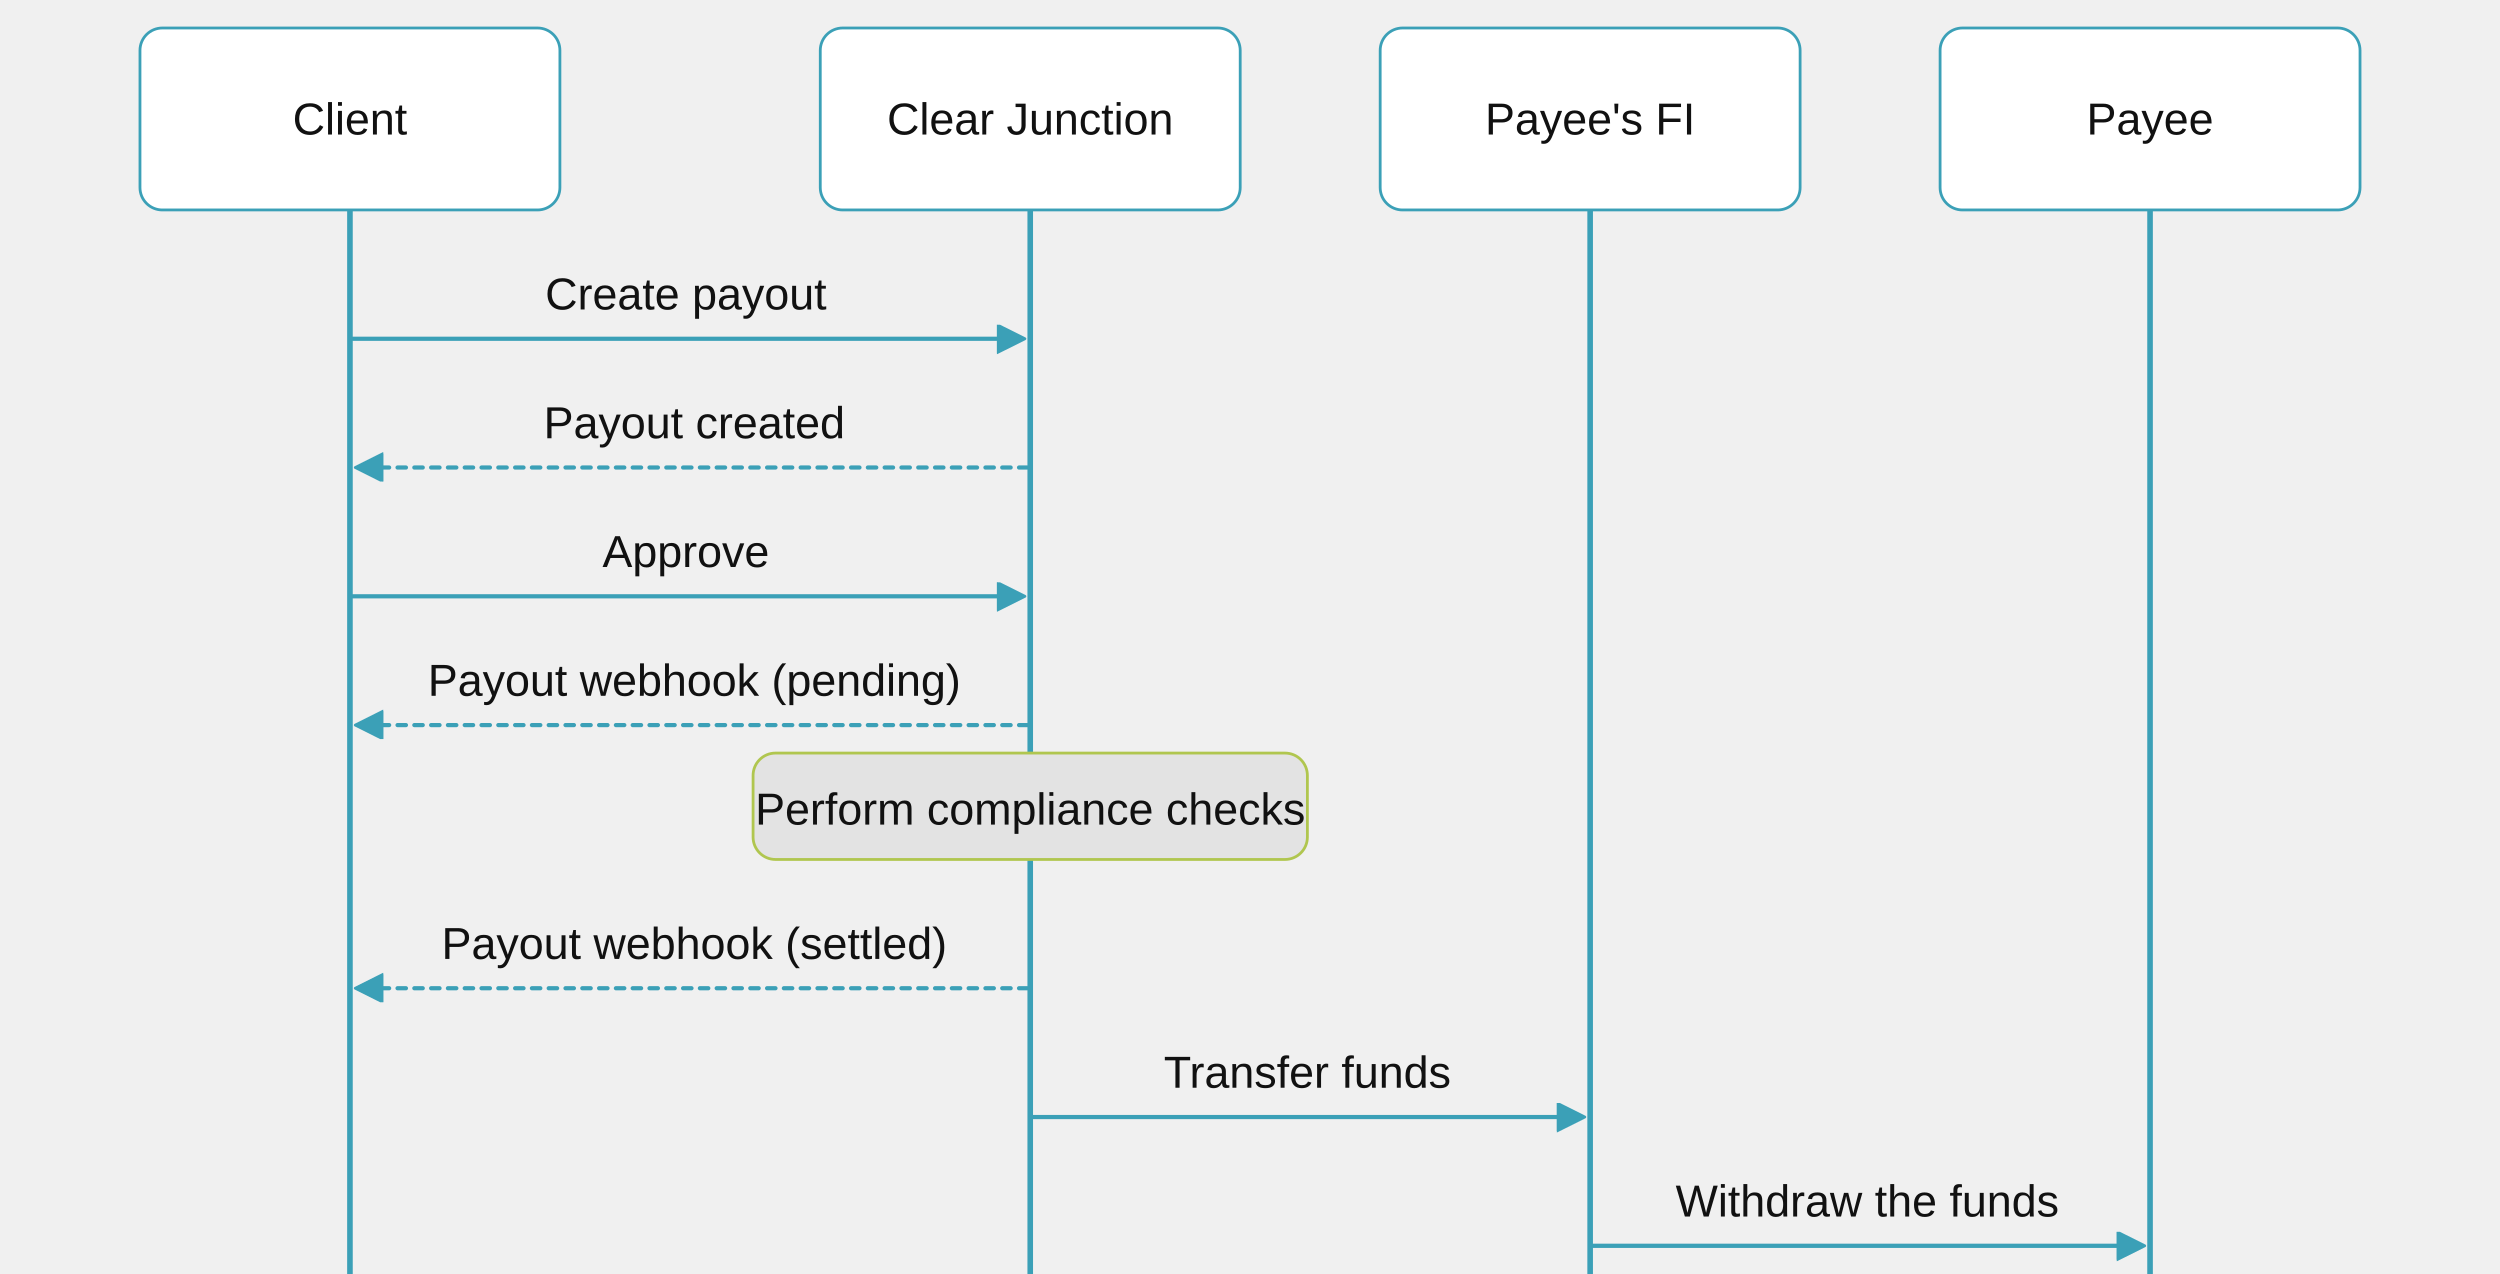
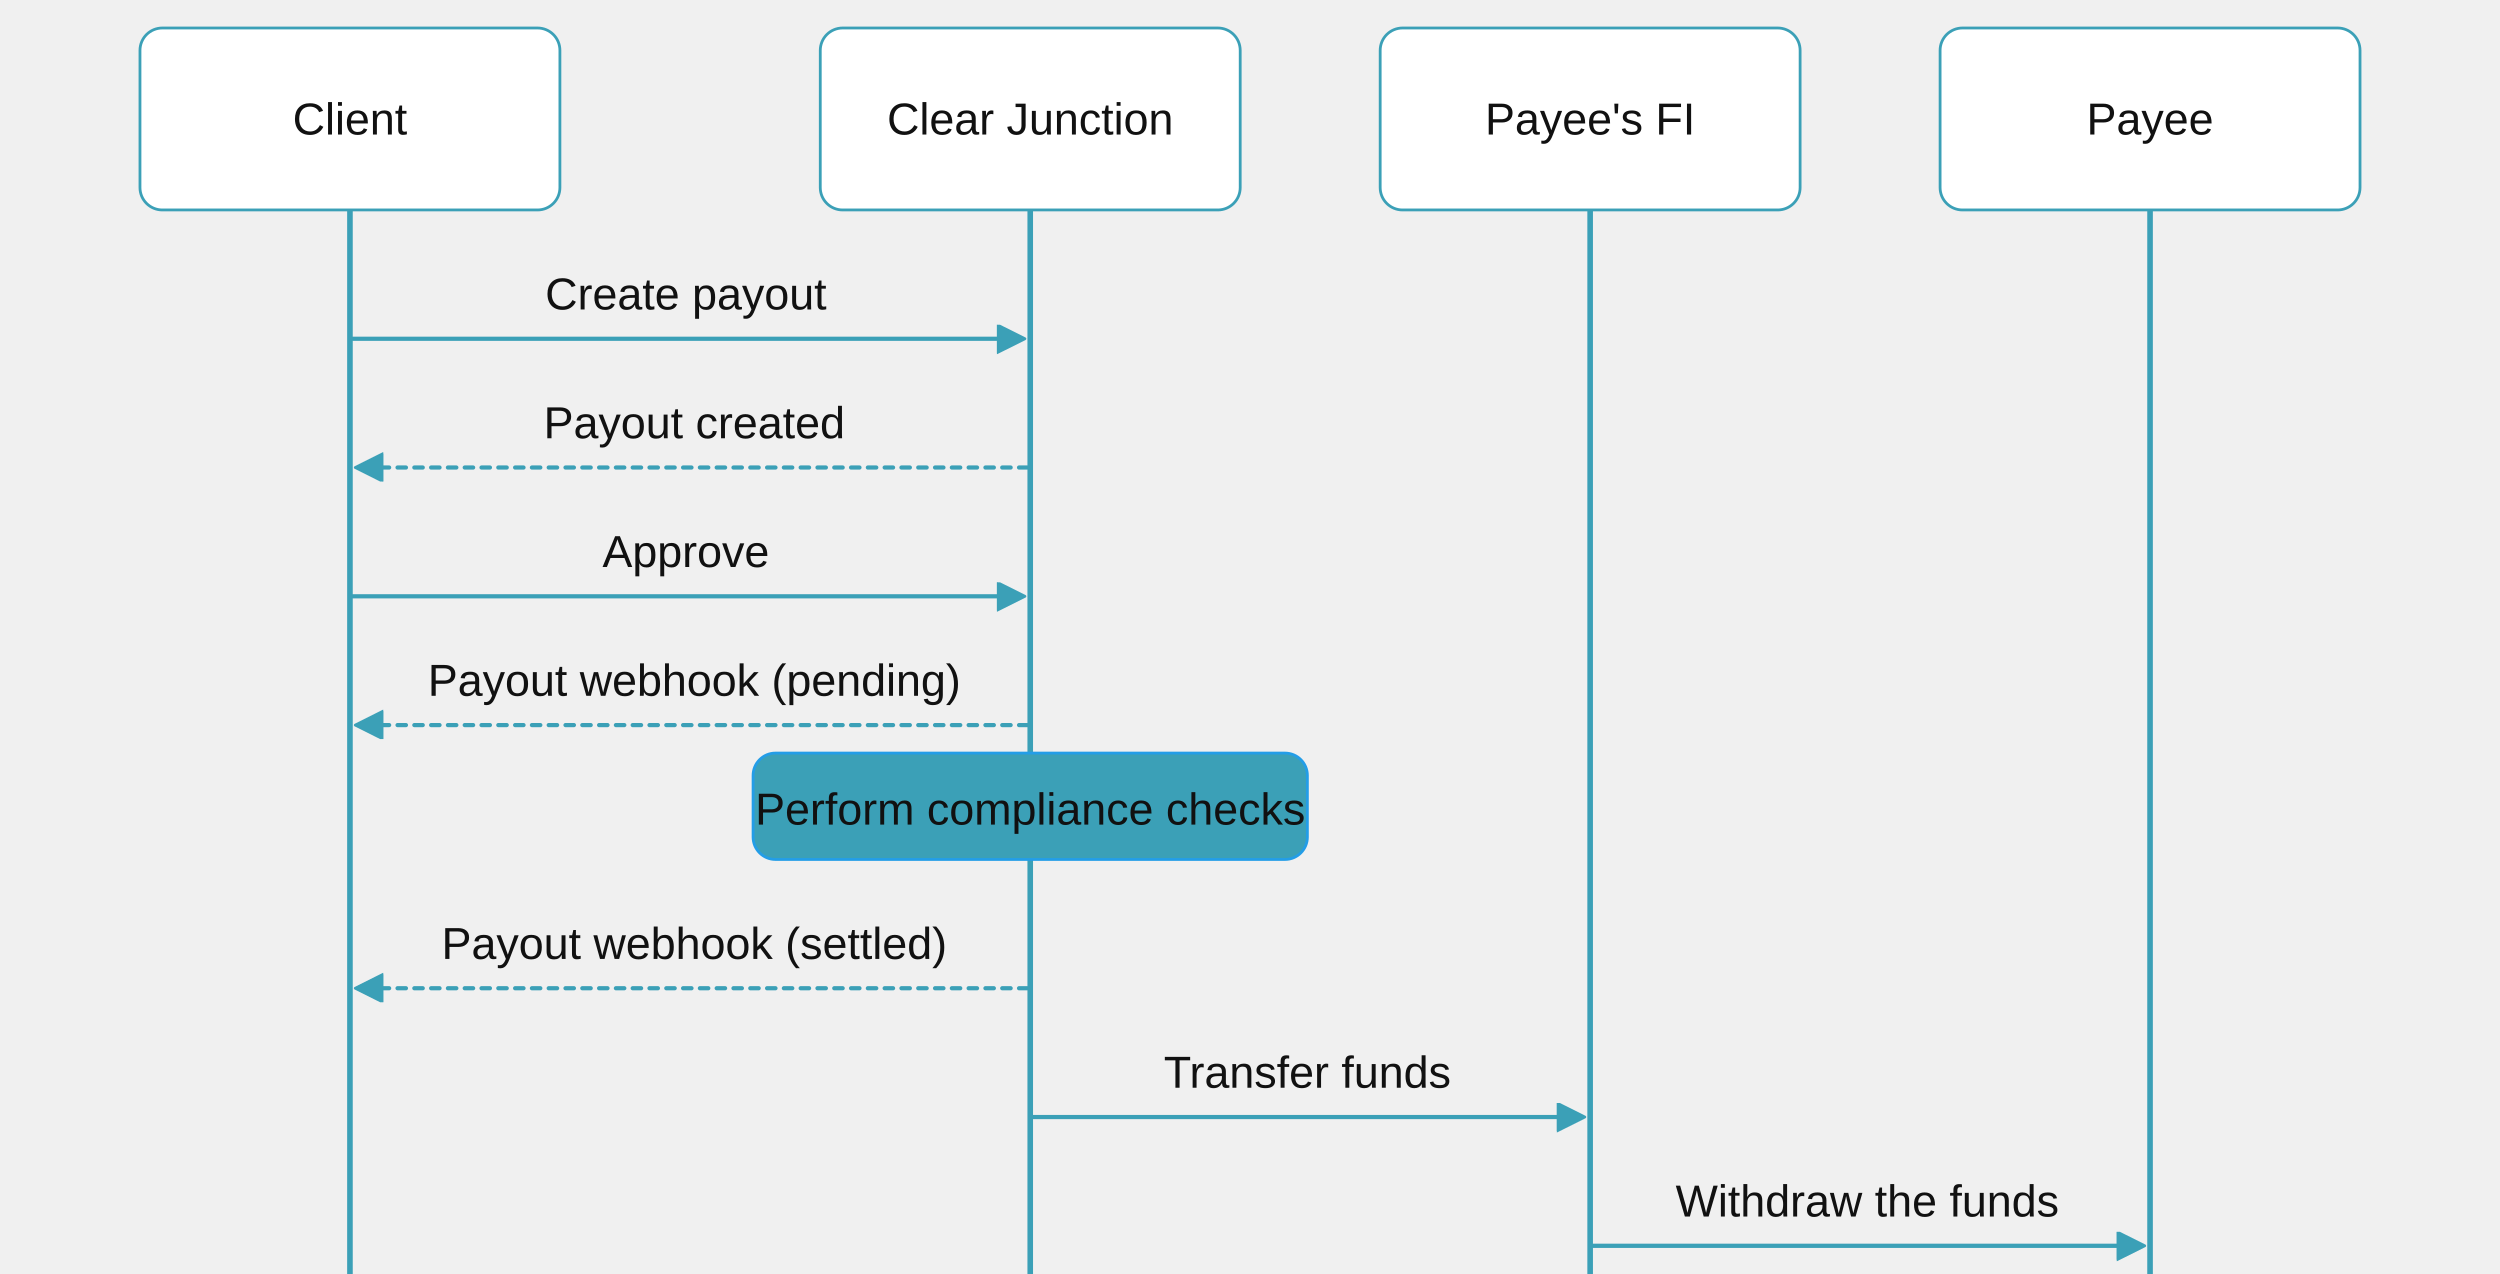
<svg xmlns="http://www.w3.org/2000/svg" aria-roledescription="sequence" role="graphics-document document" viewBox="-50 -10 893 455" style="max-width: 893px; background-color: transparent;" width="100%" id="my-svg">
  <g>
    <line stroke="#999" stroke-width="0.5px" class="200" y2="2000" x2="718" y1="5" x1="718" id="actor3" />
    <g id="root-3">
      <rect class="actor actor-top" ry="8" rx="8" name="Payee" height="65" width="150" stroke="#666" fill="#eaeaea" y="0" x="643" />
      <text style="text-anchor: middle; font-size: 16px; font-weight: 400;" class="actor" alignment-baseline="central" dominant-baseline="central" y="32.5" x="718">
        <tspan dy="0" x="718">Payee</tspan>
      </text>
    </g>
  </g>
  <g>
    <line stroke="#999" stroke-width="0.5px" class="200" y2="2000" x2="518" y1="5" x1="518" id="actor2" />
    <g id="root-2">
      <rect class="actor actor-top" ry="8" rx="8" name="PayeeAgent" height="65" width="150" stroke="#666" fill="#eaeaea" y="0" x="443" />
      <text style="text-anchor: middle; font-size: 16px; font-weight: 400;" class="actor" alignment-baseline="central" dominant-baseline="central" y="32.5" x="518">
        <tspan dy="0" x="518">Payee's FI</tspan>
      </text>
    </g>
  </g>
  <g>
    <line stroke="#999" stroke-width="0.5px" class="200" y2="2000" x2="318" y1="5" x1="318" id="actor1" />
    <g id="root-1">
      <rect class="actor actor-top" ry="8" rx="8" name="CJ" height="65" width="150" stroke="#666" fill="#eaeaea" y="0" x="243" />
      <text style="text-anchor: middle; font-size: 16px; font-weight: 400;" class="actor" alignment-baseline="central" dominant-baseline="central" y="32.5" x="318">
        <tspan dy="0" x="318">Clear Junction</tspan>
      </text>
    </g>
  </g>
  <g>
    <line stroke="#999" stroke-width="0.5px" class="200" y2="2000" x2="75" y1="5" x1="75" id="actor0" />
    <g id="root-0">
      <rect class="actor actor-top" ry="8" rx="8" name="Client" height="65" width="150" stroke="#666" fill="#eaeaea" y="0" x="0" />
      <text style="text-anchor: middle; font-size: 16px; font-weight: 400;" class="actor" alignment-baseline="central" dominant-baseline="central" y="32.5" x="75">
        <tspan dy="0" x="75">Client</tspan>
      </text>
    </g>
  </g>
-   <style>#my-svg{font-family:Figtree,Arial,sans-serif;font-size:16px;fill:#111111;}#my-svg .error-icon{fill:#EBF5FC;}#my-svg .error-text{fill:#111111;stroke:#111111;}#my-svg .edge-thickness-normal{stroke-width:2px;}#my-svg .edge-thickness-thick{stroke-width:3.5px;}#my-svg .edge-pattern-solid{stroke-dasharray:0;}#my-svg .edge-pattern-dashed{stroke-dasharray:3;}#my-svg .edge-pattern-dotted{stroke-dasharray:2;}#my-svg .marker{fill:#1D1D1D;stroke:#1D1D1D;}#my-svg .marker.cross{stroke:#1D1D1D;}#my-svg svg{font-family:Figtree,Arial,sans-serif;font-size:16px;}#my-svg .actor{stroke:#3BA0B7;fill:#FFFFFF;}#my-svg text.actor&gt;tspan{fill:#111111;stroke:none;}#my-svg .actor-line{stroke:#3BA0B7;}#my-svg .messageLine0{stroke-width:1.5;stroke-dasharray:none;stroke:#3BA0B7;}#my-svg .messageLine1{stroke-width:1.5;stroke-dasharray:2,2;stroke:#3BA0B7;}#my-svg #arrowhead path{fill:#3BA0B7;stroke:#3BA0B7;}#my-svg .sequenceNumber{fill:#e2e2e2;}#my-svg #sequencenumber{fill:#3BA0B7;}#my-svg #crosshead path{fill:#3BA0B7;stroke:#3BA0B7;}#my-svg .messageText{fill:#111111;stroke:none;}#my-svg .labelBox{stroke:#239DE7;fill:#F5F5F5;}#my-svg .labelText,#my-svg .labelText&gt;tspan{fill:#111111;stroke:none;}#my-svg .loopText,#my-svg .loopText&gt;tspan{fill:#111111;stroke:none;}#my-svg .loopLine{stroke-width:2px;stroke-dasharray:2,2;stroke:#239DE7;fill:#239DE7;}#my-svg .note{stroke:#B0C64F;fill:#E3E3E3;}#my-svg .noteText,#my-svg .noteText&gt;tspan{fill:#111111;stroke:none;}#my-svg .activation0{fill:#81E3F9;stroke:#3BA0B7;}#my-svg .activation1{fill:#81E3F9;stroke:#3BA0B7;}#my-svg .activation2{fill:#81E3F9;stroke:#3BA0B7;}#my-svg .actorPopupMenu{position:absolute;}#my-svg .actorPopupMenuPanel{position:absolute;fill:#FFFFFF;box-shadow:0px 8px 16px 0px rgba(0,0,0,0.2);filter:drop-shadow(3px 5px 2px rgb(0 0 0 / 0.4));}#my-svg .actor-man line{stroke:#3BA0B7;fill:#FFFFFF;}#my-svg .actor-man circle,#my-svg line{stroke:#3BA0B7;fill:#FFFFFF;stroke-width:2px;}#my-svg .node rect,#my-svg .cluster rect,#my-svg .actor,#my-svg .note{rx:8px;ry:8px;stroke-linejoin:round;}#my-svg .labelBox{stroke-linejoin:round;}#my-svg .flowchart-link,#my-svg .edgePath .path,#my-svg .messageLine0,#my-svg .messageLine1,#my-svg .loopLine{stroke-linecap:round;stroke-linejoin:round;}#my-svg .arrowMarkerPath,#my-svg #arrowhead path{stroke-linejoin:round;}#my-svg :root{--mermaid-font-family:"trebuchet ms",verdana,arial,sans-serif;}</style>
+   <style>#my-svg{font-family:Figtree,Arial,sans-serif;font-size:16px;fill:#111111;}#my-svg .error-icon{fill:#EBF5FC;}#my-svg .error-text{fill:#111111;stroke:#111111;}#my-svg .edge-thickness-normal{stroke-width:2px;}#my-svg .edge-thickness-thick{stroke-width:3.5px;}#my-svg .edge-pattern-solid{stroke-dasharray:0;}#my-svg .edge-pattern-dashed{stroke-dasharray:3;}#my-svg .edge-pattern-dotted{stroke-dasharray:2;}#my-svg .marker{fill:#1D1D1D;stroke:#1D1D1D;}#my-svg .marker.cross{stroke:#1D1D1D;}#my-svg svg{font-family:Figtree,Arial,sans-serif;font-size:16px;}#my-svg .actor{stroke:#3BA0B7;fill:#FFFFFF;}#my-svg text.actor&gt;tspan{fill:#111111;stroke:none;}#my-svg .actor-line{stroke:#3BA0B7;}#my-svg .messageLine0{stroke-width:1.5;stroke-dasharray:none;stroke:#3BA0B7;}#my-svg .messageLine1{stroke-width:1.5;stroke-dasharray:2,2;stroke:#3BA0B7;}#my-svg #arrowhead path{fill:#3BA0B7;stroke:#3BA0B7;}#my-svg .sequenceNumber{fill:#e2e2e2;}#my-svg #sequencenumber{fill:#3BA0B7;}#my-svg #crosshead path{fill:#3BA0B7;stroke:#3BA0B7;}#my-svg .messageText{fill:#111111;stroke:none;}#my-svg .labelBox{stroke:#239DE7;fill:#F5F5F5;}#my-svg .labelText,#my-svg .labelText&gt;tspan{fill:#111111;stroke:none;}#my-svg .loopText,#my-svg .loopText&gt;tspan{fill:#111111;stroke:none;}#my-svg .loopLine{stroke-width:2px;stroke-dasharray:2,2;stroke:#239DE7;fill:#239DE7;}#my-svg .note{stroke:#239DE7;fill:#3BA0B7;}#my-svg .noteText,#my-svg .noteText&gt;tspan{fill:#111111;stroke:none;}#my-svg .activation0{fill:#81E3F9;stroke:#3BA0B7;}#my-svg .activation1{fill:#81E3F9;stroke:#3BA0B7;}#my-svg .activation2{fill:#81E3F9;stroke:#3BA0B7;}#my-svg .actorPopupMenu{position:absolute;}#my-svg .actorPopupMenuPanel{position:absolute;fill:#FFFFFF;box-shadow:0px 8px 16px 0px rgba(0,0,0,0.2);filter:drop-shadow(3px 5px 2px rgb(0 0 0 / 0.4));}#my-svg .actor-man line{stroke:#3BA0B7;fill:#FFFFFF;}#my-svg .actor-man circle,#my-svg line{stroke:#3BA0B7;fill:#FFFFFF;stroke-width:2px;}#my-svg .node rect,#my-svg .cluster rect,#my-svg .actor,#my-svg .note{rx:8px;ry:8px;stroke-linejoin:round;}#my-svg .labelBox{stroke-linejoin:round;}#my-svg .flowchart-link,#my-svg .edgePath .path,#my-svg .messageLine0,#my-svg .messageLine1,#my-svg .loopLine{stroke-linecap:round;stroke-linejoin:round;}#my-svg .arrowMarkerPath,#my-svg #arrowhead path{stroke-linejoin:round;}#my-svg :root{--mermaid-font-family:"trebuchet ms",verdana,arial,sans-serif;}</style>
  <g />
  <defs>
    <symbol height="24" width="24" id="computer">
      <path d="M2 2v13h20v-13h-20zm18 11h-16v-9h16v9zm-10.228 6l.466-1h3.524l.467 1h-4.457zm14.228 3h-24l2-6h2.104l-1.33 4h18.45l-1.297-4h2.073l2 6zm-5-10h-14v-7h14v7z" transform="scale(.5)" />
    </symbol>
  </defs>
  <defs>
    <symbol clip-rule="evenodd" fill-rule="evenodd" id="database">
      <path d="M12.258.001l.256.004.255.005.253.008.251.01.249.012.247.015.246.016.242.019.241.02.239.023.236.024.233.027.231.028.229.031.225.032.223.034.22.036.217.038.214.04.211.041.208.043.205.045.201.046.198.048.194.05.191.051.187.053.183.054.18.056.175.057.172.059.168.06.163.061.16.063.155.064.15.066.074.033.073.033.071.034.07.034.069.035.068.035.067.035.066.035.064.036.064.036.062.036.06.036.06.037.058.037.058.037.055.038.055.038.053.038.052.038.051.039.05.039.048.039.047.039.045.04.044.04.043.04.041.04.04.041.039.041.037.041.036.041.034.041.033.042.032.042.03.042.029.042.027.042.026.043.024.043.023.043.021.043.02.043.018.044.017.043.015.044.013.044.012.044.011.045.009.044.007.045.006.045.004.045.002.045.001.045v17l-.001.045-.002.045-.004.045-.006.045-.007.045-.009.044-.011.045-.012.044-.013.044-.015.044-.017.043-.018.044-.02.043-.021.043-.023.043-.024.043-.026.043-.027.042-.029.042-.03.042-.032.042-.033.042-.034.041-.036.041-.037.041-.039.041-.04.041-.041.04-.043.04-.044.04-.045.04-.047.039-.048.039-.05.039-.051.039-.052.038-.053.038-.055.038-.055.038-.058.037-.058.037-.06.037-.06.036-.062.036-.064.036-.064.036-.066.035-.067.035-.068.035-.069.035-.07.034-.071.034-.073.033-.074.033-.15.066-.155.064-.16.063-.163.061-.168.06-.172.059-.175.057-.18.056-.183.054-.187.053-.191.051-.194.05-.198.048-.201.046-.205.045-.208.043-.211.041-.214.04-.217.038-.22.036-.223.034-.225.032-.229.031-.231.028-.233.027-.236.024-.239.023-.241.02-.242.019-.246.016-.247.015-.249.012-.251.01-.253.008-.255.005-.256.004-.258.001-.258-.001-.256-.004-.255-.005-.253-.008-.251-.01-.249-.012-.247-.015-.245-.016-.243-.019-.241-.02-.238-.023-.236-.024-.234-.027-.231-.028-.228-.031-.226-.032-.223-.034-.22-.036-.217-.038-.214-.04-.211-.041-.208-.043-.204-.045-.201-.046-.198-.048-.195-.05-.19-.051-.187-.053-.184-.054-.179-.056-.176-.057-.172-.059-.167-.06-.164-.061-.159-.063-.155-.064-.151-.066-.074-.033-.072-.033-.072-.034-.07-.034-.069-.035-.068-.035-.067-.035-.066-.035-.064-.036-.063-.036-.062-.036-.061-.036-.06-.037-.058-.037-.057-.037-.056-.038-.055-.038-.053-.038-.052-.038-.051-.039-.049-.039-.049-.039-.046-.039-.046-.04-.044-.04-.043-.04-.041-.04-.04-.041-.039-.041-.037-.041-.036-.041-.034-.041-.033-.042-.032-.042-.03-.042-.029-.042-.027-.042-.026-.043-.024-.043-.023-.043-.021-.043-.02-.043-.018-.044-.017-.043-.015-.044-.013-.044-.012-.044-.011-.045-.009-.044-.007-.045-.006-.045-.004-.045-.002-.045-.001-.045v-17l.001-.045.002-.045.004-.045.006-.045.007-.045.009-.044.011-.045.012-.044.013-.044.015-.044.017-.043.018-.044.02-.043.021-.043.023-.043.024-.043.026-.043.027-.042.029-.042.03-.042.032-.042.033-.042.034-.041.036-.041.037-.041.039-.041.04-.041.041-.04.043-.04.044-.04.046-.04.046-.039.049-.039.049-.039.051-.039.052-.038.053-.038.055-.038.056-.038.057-.037.058-.037.06-.037.061-.036.062-.036.063-.036.064-.036.066-.035.067-.035.068-.035.069-.035.07-.034.072-.034.072-.033.074-.033.151-.066.155-.064.159-.063.164-.061.167-.06.172-.059.176-.057.179-.056.184-.054.187-.053.19-.051.195-.05.198-.048.201-.046.204-.045.208-.043.211-.041.214-.04.217-.038.22-.036.223-.034.226-.032.228-.031.231-.028.234-.027.236-.024.238-.023.241-.02.243-.019.245-.016.247-.015.249-.012.251-.01.253-.008.255-.005.256-.004.258-.001.258.001zm-9.258 20.499v.01l.001.021.003.021.004.022.005.021.006.022.007.022.009.023.01.022.011.023.012.023.013.023.015.023.016.024.017.023.018.024.019.024.021.024.022.025.023.024.024.025.052.049.056.05.061.051.066.051.07.051.075.051.079.052.084.052.088.052.092.052.097.052.102.051.105.052.11.052.114.051.119.051.123.051.127.05.131.05.135.05.139.048.144.049.147.047.152.047.155.047.16.045.163.045.167.043.171.043.176.041.178.041.183.039.187.039.19.037.194.035.197.035.202.033.204.031.209.03.212.029.216.027.219.025.222.024.226.021.23.02.233.018.236.016.24.015.243.012.246.01.249.008.253.005.256.004.259.001.26-.001.257-.004.254-.005.25-.008.247-.011.244-.012.241-.014.237-.016.233-.018.231-.021.226-.021.224-.024.22-.026.216-.027.212-.028.21-.031.205-.031.202-.034.198-.034.194-.036.191-.037.187-.039.183-.04.179-.04.175-.042.172-.043.168-.044.163-.045.16-.046.155-.046.152-.047.148-.048.143-.049.139-.049.136-.05.131-.05.126-.05.123-.051.118-.052.114-.051.11-.052.106-.052.101-.052.096-.052.092-.052.088-.053.083-.051.079-.052.074-.052.07-.051.065-.051.06-.051.056-.05.051-.05.023-.024.023-.025.021-.024.02-.024.019-.024.018-.024.017-.024.015-.023.014-.024.013-.023.012-.023.01-.023.01-.022.008-.022.006-.022.006-.022.004-.022.004-.021.001-.021.001-.021v-4.127l-.077.055-.08.053-.083.054-.085.053-.087.052-.09.052-.093.051-.095.05-.097.05-.1.049-.102.049-.105.048-.106.047-.109.047-.111.046-.114.045-.115.045-.118.044-.12.043-.122.042-.124.042-.126.041-.128.04-.13.04-.132.038-.134.038-.135.037-.138.037-.139.035-.142.035-.143.034-.144.033-.147.032-.148.031-.15.03-.151.03-.153.029-.154.027-.156.027-.158.026-.159.025-.161.024-.162.023-.163.022-.165.021-.166.02-.167.019-.169.018-.169.017-.171.016-.173.015-.173.014-.175.013-.175.012-.177.011-.178.01-.179.008-.179.008-.181.006-.182.005-.182.004-.184.003-.184.002h-.37l-.184-.002-.184-.003-.182-.004-.182-.005-.181-.006-.179-.008-.179-.008-.178-.01-.176-.011-.176-.012-.175-.013-.173-.014-.172-.015-.171-.016-.17-.017-.169-.018-.167-.019-.166-.02-.165-.021-.163-.022-.162-.023-.161-.024-.159-.025-.157-.026-.156-.027-.155-.027-.153-.029-.151-.03-.15-.03-.148-.031-.146-.032-.145-.033-.143-.034-.141-.035-.14-.035-.137-.037-.136-.037-.134-.038-.132-.038-.13-.04-.128-.04-.126-.041-.124-.042-.122-.042-.12-.044-.117-.043-.116-.045-.113-.045-.112-.046-.109-.047-.106-.047-.105-.048-.102-.049-.1-.049-.097-.05-.095-.05-.093-.052-.09-.051-.087-.052-.085-.053-.083-.054-.08-.054-.077-.054v4.127zm0-5.654v.011l.001.021.003.021.004.021.005.022.006.022.007.022.009.022.01.022.011.023.012.023.013.023.015.024.016.023.017.024.018.024.019.024.021.024.022.024.023.025.024.024.052.05.056.05.061.05.066.051.07.051.075.052.079.051.084.052.088.052.092.052.097.052.102.052.105.052.11.051.114.051.119.052.123.05.127.051.131.05.135.049.139.049.144.048.147.048.152.047.155.046.16.045.163.045.167.044.171.042.176.042.178.04.183.04.187.038.19.037.194.036.197.034.202.033.204.032.209.03.212.028.216.027.219.025.222.024.226.022.23.02.233.018.236.016.24.014.243.012.246.01.249.008.253.006.256.003.259.001.26-.001.257-.003.254-.006.25-.008.247-.01.244-.012.241-.015.237-.016.233-.018.231-.02.226-.022.224-.024.22-.025.216-.027.212-.029.21-.03.205-.032.202-.033.198-.035.194-.036.191-.037.187-.039.183-.039.179-.041.175-.042.172-.043.168-.044.163-.045.16-.045.155-.047.152-.047.148-.048.143-.048.139-.05.136-.049.131-.05.126-.051.123-.051.118-.051.114-.052.11-.052.106-.052.101-.052.096-.052.092-.052.088-.052.083-.052.079-.052.074-.051.07-.052.065-.051.06-.05.056-.051.051-.049.023-.025.023-.024.021-.025.02-.024.019-.024.018-.024.017-.024.015-.023.014-.023.013-.024.012-.022.01-.023.01-.023.008-.022.006-.022.006-.022.004-.021.004-.022.001-.021.001-.021v-4.139l-.077.054-.08.054-.083.054-.085.052-.087.053-.09.051-.093.051-.095.051-.097.05-.1.049-.102.049-.105.048-.106.047-.109.047-.111.046-.114.045-.115.044-.118.044-.12.044-.122.042-.124.042-.126.041-.128.04-.13.039-.132.039-.134.038-.135.037-.138.036-.139.036-.142.035-.143.033-.144.033-.147.033-.148.031-.15.03-.151.03-.153.028-.154.028-.156.027-.158.026-.159.025-.161.024-.162.023-.163.022-.165.021-.166.02-.167.019-.169.018-.169.017-.171.016-.173.015-.173.014-.175.013-.175.012-.177.011-.178.009-.179.009-.179.007-.181.007-.182.005-.182.004-.184.003-.184.002h-.37l-.184-.002-.184-.003-.182-.004-.182-.005-.181-.007-.179-.007-.179-.009-.178-.009-.176-.011-.176-.012-.175-.013-.173-.014-.172-.015-.171-.016-.17-.017-.169-.018-.167-.019-.166-.02-.165-.021-.163-.022-.162-.023-.161-.024-.159-.025-.157-.026-.156-.027-.155-.028-.153-.028-.151-.03-.15-.03-.148-.031-.146-.033-.145-.033-.143-.033-.141-.035-.14-.036-.137-.036-.136-.037-.134-.038-.132-.039-.13-.039-.128-.04-.126-.041-.124-.042-.122-.043-.12-.043-.117-.044-.116-.044-.113-.046-.112-.046-.109-.046-.106-.047-.105-.048-.102-.049-.1-.049-.097-.05-.095-.051-.093-.051-.09-.051-.087-.053-.085-.052-.083-.054-.08-.054-.077-.054v4.139zm0-5.666v.011l.001.02.003.022.004.021.005.022.006.021.007.022.009.023.01.022.011.023.012.023.013.023.015.023.016.024.017.024.018.023.019.024.021.025.022.024.023.024.024.025.052.05.056.05.061.05.066.051.07.051.075.052.079.051.084.052.088.052.092.052.097.052.102.052.105.051.11.052.114.051.119.051.123.051.127.05.131.05.135.05.139.049.144.048.147.048.152.047.155.046.16.045.163.045.167.043.171.043.176.042.178.04.183.04.187.038.19.037.194.036.197.034.202.033.204.032.209.03.212.028.216.027.219.025.222.024.226.021.23.02.233.018.236.017.24.014.243.012.246.01.249.008.253.006.256.003.259.001.26-.001.257-.003.254-.006.25-.008.247-.01.244-.013.241-.014.237-.016.233-.018.231-.02.226-.022.224-.024.22-.025.216-.027.212-.029.21-.03.205-.032.202-.033.198-.035.194-.036.191-.037.187-.039.183-.039.179-.041.175-.042.172-.043.168-.044.163-.045.16-.045.155-.047.152-.047.148-.048.143-.049.139-.049.136-.049.131-.051.126-.05.123-.051.118-.052.114-.051.11-.052.106-.052.101-.052.096-.052.092-.052.088-.052.083-.052.079-.052.074-.052.07-.051.065-.051.06-.051.056-.05.051-.049.023-.025.023-.025.021-.024.02-.024.019-.024.018-.024.017-.024.015-.023.014-.024.013-.023.012-.023.01-.022.01-.023.008-.022.006-.022.006-.022.004-.022.004-.021.001-.021.001-.021v-4.153l-.077.054-.08.054-.083.053-.085.053-.087.053-.09.051-.093.051-.095.051-.097.05-.1.049-.102.048-.105.048-.106.048-.109.046-.111.046-.114.046-.115.044-.118.044-.12.043-.122.043-.124.042-.126.041-.128.04-.13.039-.132.039-.134.038-.135.037-.138.036-.139.036-.142.034-.143.034-.144.033-.147.032-.148.032-.15.03-.151.03-.153.028-.154.028-.156.027-.158.026-.159.024-.161.024-.162.023-.163.023-.165.021-.166.02-.167.019-.169.018-.169.017-.171.016-.173.015-.173.014-.175.013-.175.012-.177.01-.178.01-.179.009-.179.007-.181.006-.182.006-.182.004-.184.003-.184.001-.185.001-.185-.001-.184-.001-.184-.003-.182-.004-.182-.006-.181-.006-.179-.007-.179-.009-.178-.01-.176-.01-.176-.012-.175-.013-.173-.014-.172-.015-.171-.016-.17-.017-.169-.018-.167-.019-.166-.02-.165-.021-.163-.023-.162-.023-.161-.024-.159-.024-.157-.026-.156-.027-.155-.028-.153-.028-.151-.03-.15-.03-.148-.032-.146-.032-.145-.033-.143-.034-.141-.034-.14-.036-.137-.036-.136-.037-.134-.038-.132-.039-.13-.039-.128-.041-.126-.041-.124-.041-.122-.043-.12-.043-.117-.044-.116-.044-.113-.046-.112-.046-.109-.046-.106-.048-.105-.048-.102-.048-.1-.05-.097-.049-.095-.051-.093-.051-.09-.052-.087-.052-.085-.053-.083-.053-.08-.054-.077-.054v4.153zm8.74-8.179l-.257.004-.254.005-.25.008-.247.011-.244.012-.241.014-.237.016-.233.018-.231.021-.226.022-.224.023-.22.026-.216.027-.212.028-.21.031-.205.032-.202.033-.198.034-.194.036-.191.038-.187.038-.183.04-.179.041-.175.042-.172.043-.168.043-.163.045-.16.046-.155.046-.152.048-.148.048-.143.048-.139.049-.136.05-.131.05-.126.051-.123.051-.118.051-.114.052-.11.052-.106.052-.101.052-.096.052-.092.052-.088.052-.083.052-.079.052-.074.051-.07.052-.065.051-.06.05-.056.05-.051.05-.023.025-.023.024-.021.024-.02.025-.019.024-.018.024-.017.023-.015.024-.014.023-.013.023-.012.023-.01.023-.01.022-.008.022-.006.023-.006.021-.004.022-.004.021-.001.021-.001.021.001.021.001.021.004.021.004.022.006.021.006.023.008.022.01.022.01.023.012.023.013.023.014.023.015.024.017.023.018.024.019.024.02.025.021.024.023.024.023.025.051.05.056.05.06.05.065.051.07.052.074.051.079.052.083.052.088.052.092.052.096.052.101.052.106.052.11.052.114.052.118.051.123.051.126.051.131.05.136.05.139.049.143.048.148.048.152.048.155.046.16.046.163.045.168.043.172.043.175.042.179.041.183.04.187.038.191.038.194.036.198.034.202.033.205.032.21.031.212.028.216.027.22.026.224.023.226.022.231.021.233.018.237.016.241.014.244.012.247.011.25.008.254.005.257.004.26.001.26-.001.257-.004.254-.005.25-.008.247-.011.244-.012.241-.014.237-.016.233-.018.231-.021.226-.022.224-.023.22-.026.216-.027.212-.028.21-.031.205-.032.202-.033.198-.034.194-.036.191-.038.187-.038.183-.04.179-.041.175-.042.172-.043.168-.043.163-.045.16-.046.155-.046.152-.048.148-.048.143-.048.139-.049.136-.05.131-.05.126-.051.123-.051.118-.051.114-.052.11-.052.106-.052.101-.052.096-.052.092-.052.088-.052.083-.052.079-.052.074-.051.07-.052.065-.051.06-.05.056-.05.051-.05.023-.025.023-.024.021-.024.02-.025.019-.024.018-.024.017-.023.015-.024.014-.023.013-.023.012-.023.01-.023.01-.022.008-.022.006-.023.006-.021.004-.022.004-.021.001-.021.001-.021-.001-.021-.001-.021-.004-.021-.004-.022-.006-.021-.006-.023-.008-.022-.01-.022-.01-.023-.012-.023-.013-.023-.014-.023-.015-.024-.017-.023-.018-.024-.019-.024-.02-.025-.021-.024-.023-.024-.023-.025-.051-.05-.056-.05-.06-.05-.065-.051-.07-.052-.074-.051-.079-.052-.083-.052-.088-.052-.092-.052-.096-.052-.101-.052-.106-.052-.11-.052-.114-.052-.118-.051-.123-.051-.126-.051-.131-.05-.136-.05-.139-.049-.143-.048-.148-.048-.152-.048-.155-.046-.16-.046-.163-.045-.168-.043-.172-.043-.175-.042-.179-.041-.183-.04-.187-.038-.191-.038-.194-.036-.198-.034-.202-.033-.205-.032-.21-.031-.212-.028-.216-.027-.22-.026-.224-.023-.226-.022-.231-.021-.233-.018-.237-.016-.241-.014-.244-.012-.247-.011-.25-.008-.254-.005-.257-.004-.26-.001-.26.001z" transform="scale(.5)" />
    </symbol>
  </defs>
  <defs>
    <symbol height="24" width="24" id="clock">
      <path d="M12 2c5.514 0 10 4.486 10 10s-4.486 10-10 10-10-4.486-10-10 4.486-10 10-10zm0-2c-6.627 0-12 5.373-12 12s5.373 12 12 12 12-5.373 12-12-5.373-12-12-12zm5.848 12.459c.202.038.202.333.001.372-1.907.361-6.045 1.111-6.547 1.111-.719 0-1.301-.582-1.301-1.301 0-.512.77-5.447 1.125-7.445.034-.192.312-.181.343.014l.985 6.238 5.394 1.011z" transform="scale(.5)" />
    </symbol>
  </defs>
  <defs>
    <marker orient="auto" markerHeight="12" markerWidth="12" markerUnits="userSpaceOnUse" refY="5" refX="7.9" id="arrowhead">
      <path d="M 0 0 L 10 5 L 0 10 z" />
    </marker>
  </defs>
  <defs>
    <marker refY="4.5" refX="4" orient="auto" markerHeight="8" markerWidth="15" id="crosshead">
      <path style="stroke-dasharray: 0, 0;" d="M 1,2 L 6,7 M 6,2 L 1,7" stroke-width="1pt" stroke="#000000" fill="none" />
    </marker>
  </defs>
  <defs>
    <marker orient="auto" markerHeight="28" markerWidth="20" refY="7" refX="15.5" id="filled-head">
      <path d="M 18,7 L9,13 L14,7 L9,1 Z" />
    </marker>
  </defs>
  <defs>
    <marker orient="auto" markerHeight="40" markerWidth="60" refY="15" refX="15" id="sequencenumber">
      <circle r="6" cy="15" cx="15" />
    </marker>
  </defs>
  <g>
    <rect class="note" ry="8" rx="8" height="38" width="198" stroke="#666" fill="#EDF2AE" y="259" x="219" />
    <text style="font-size: 16px; font-weight: 400;" dy="1em" class="noteText" alignment-baseline="middle" dominant-baseline="middle" text-anchor="middle" y="264" x="318">
      <tspan x="318">Perform compliance checks</tspan>
    </text>
  </g>
  <text style="font-size: 16px; font-weight: 400;" dy="1em" class="messageText" alignment-baseline="middle" dominant-baseline="middle" text-anchor="middle" y="80" x="195">Create payout</text>
  <line style="fill: none;" marker-end="url(#arrowhead)" stroke="none" stroke-width="2" class="messageLine0" y2="111" x2="314" y1="111" x1="76" stroke-linecap="round" stroke-linejoin="round" />
  <text style="font-size: 16px; font-weight: 400;" dy="1em" class="messageText" alignment-baseline="middle" dominant-baseline="middle" text-anchor="middle" y="126" x="198">Payout created</text>
  <line style="stroke-dasharray: 3, 3; fill: none;" marker-end="url(#arrowhead)" stroke="none" stroke-width="2" class="messageLine1" y2="157" x2="79" y1="157" x1="317" stroke-linecap="round" stroke-linejoin="round" />
  <text style="font-size: 16px; font-weight: 400;" dy="1em" class="messageText" alignment-baseline="middle" dominant-baseline="middle" text-anchor="middle" y="172" x="195">Approve</text>
  <line style="fill: none;" marker-end="url(#arrowhead)" stroke="none" stroke-width="2" class="messageLine0" y2="203" x2="314" y1="203" x1="76" stroke-linecap="round" stroke-linejoin="round" />
  <text style="font-size: 16px; font-weight: 400;" dy="1em" class="messageText" alignment-baseline="middle" dominant-baseline="middle" text-anchor="middle" y="218" x="198">Payout webhook (pending)</text>
  <line style="stroke-dasharray: 3, 3; fill: none;" marker-end="url(#arrowhead)" stroke="none" stroke-width="2" class="messageLine1" y2="249" x2="79" y1="249" x1="317" stroke-linecap="round" stroke-linejoin="round" />
  <text style="font-size: 16px; font-weight: 400;" dy="1em" class="messageText" alignment-baseline="middle" dominant-baseline="middle" text-anchor="middle" y="312" x="198">Payout webhook (settled)</text>
  <line style="stroke-dasharray: 3, 3; fill: none;" marker-end="url(#arrowhead)" stroke="none" stroke-width="2" class="messageLine1" y2="343" x2="79" y1="343" x1="317" stroke-linecap="round" stroke-linejoin="round" />
  <text style="font-size: 16px; font-weight: 400;" dy="1em" class="messageText" alignment-baseline="middle" dominant-baseline="middle" text-anchor="middle" y="358" x="417">Transfer funds</text>
  <line style="fill: none;" marker-end="url(#arrowhead)" stroke="none" stroke-width="2" class="messageLine0" y2="389" x2="514" y1="389" x1="319" stroke-linecap="round" stroke-linejoin="round" />
  <text style="font-size: 16px; font-weight: 400;" dy="1em" class="messageText" alignment-baseline="middle" dominant-baseline="middle" text-anchor="middle" y="404" x="617">Withdraw the funds</text>
  <line style="fill: none;" marker-end="url(#arrowhead)" stroke="none" stroke-width="2" class="messageLine0" y2="435" x2="714" y1="435" x1="519" stroke-linecap="round" stroke-linejoin="round" />
</svg>
